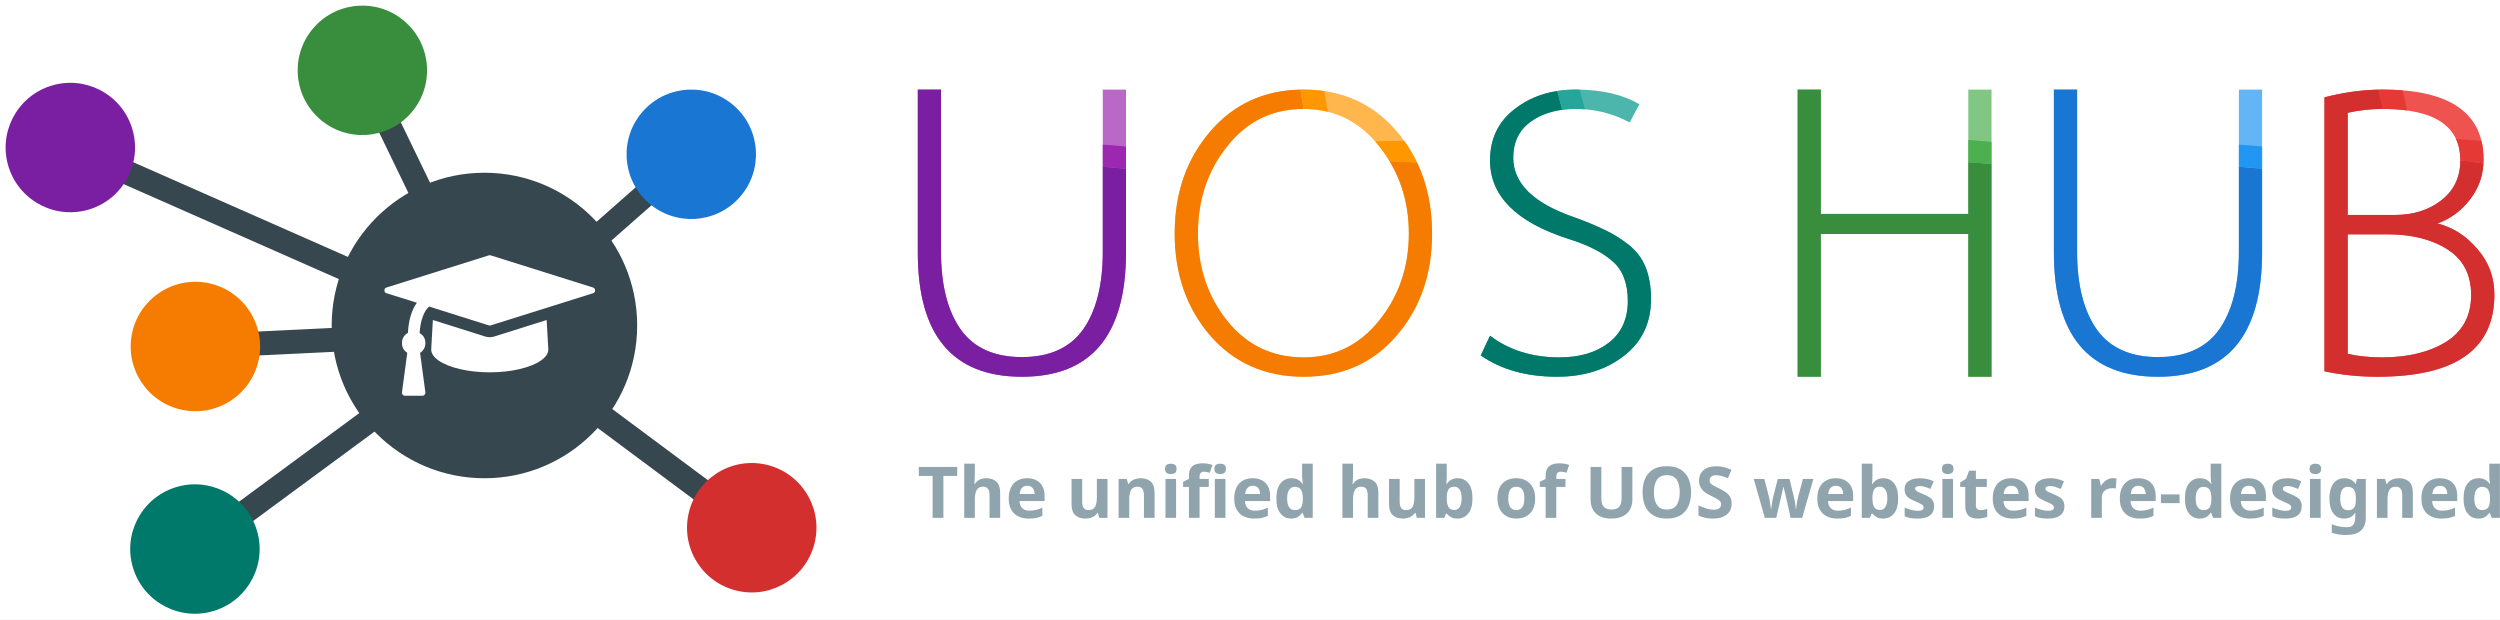
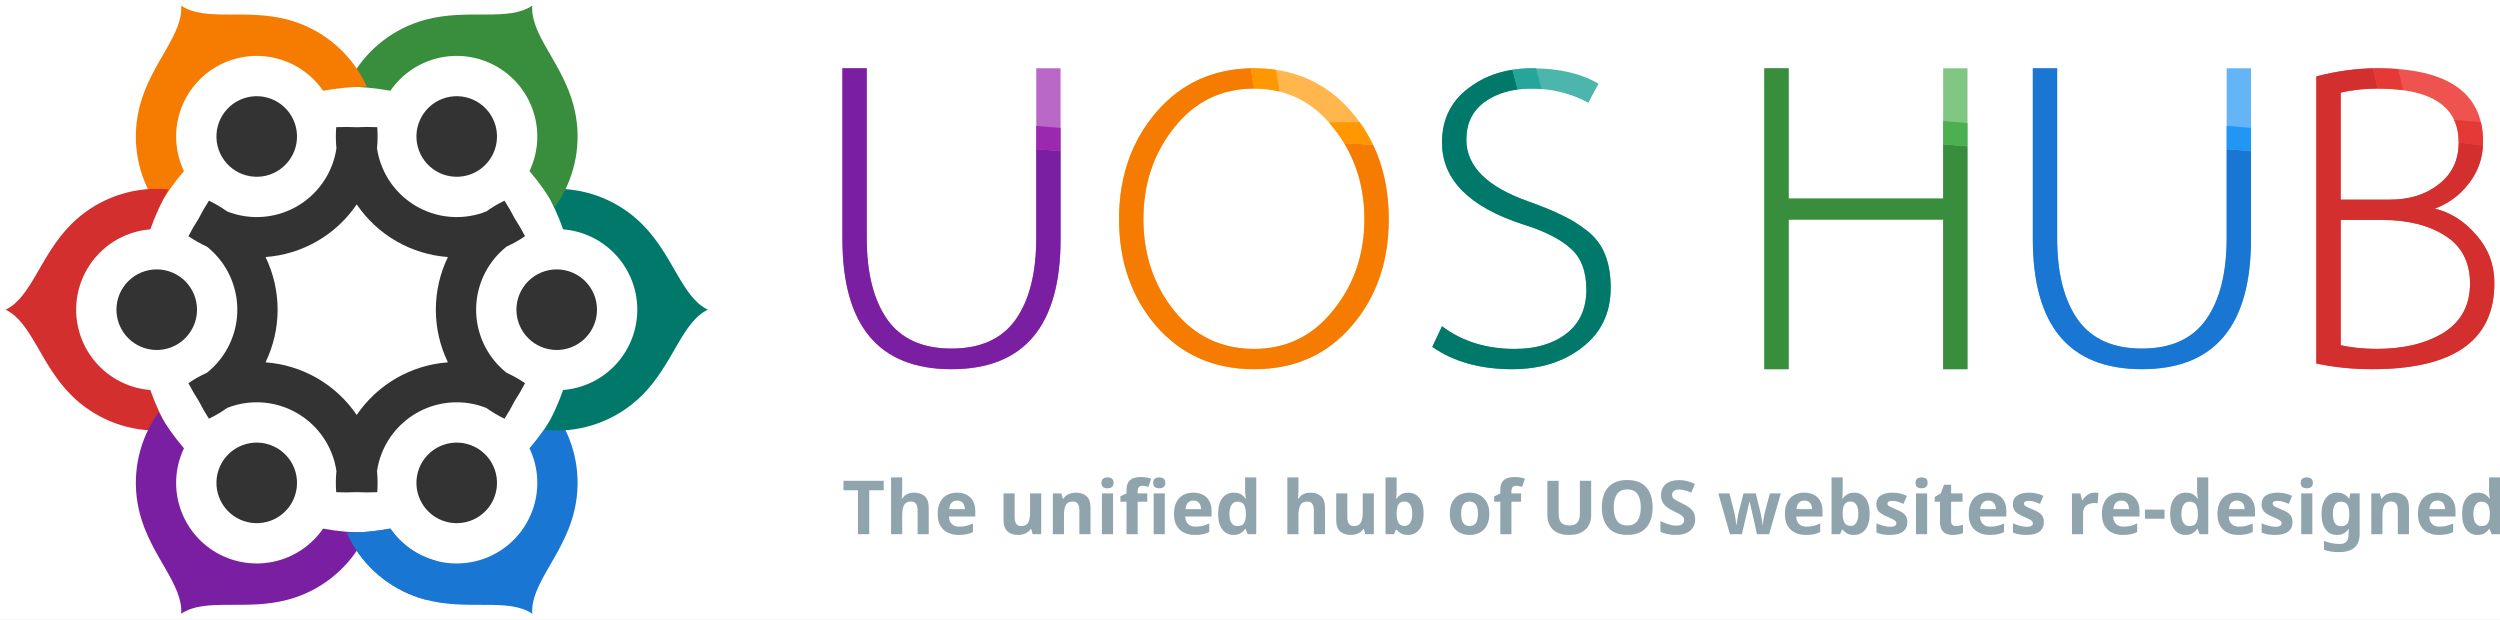
- <svg xmlns="http://www.w3.org/2000/svg" width="4440" height="1100" viewBox="0 0 4162.5 1031.25" id="svg2" version="1.1">
-   <defs id="defs4" />
+ <svg xmlns="http://www.w3.org/2000/svg" xmlns:xlink="http://www.w3.org/1999/xlink" width="4440" height="1100" viewBox="0 0 4162.5 1031.25" id="svg2" version="1.1">
+   <defs id="defs4">
+     <linearGradient id="linearGradient4676">
+       <stop id="stop4664" offset="0" style="stop-color:#388e3c;stop-opacity:1" />
+       <stop id="stop4666" offset="0.2" style="stop-color:#00796b;stop-opacity:1" />
+       <stop style="stop-color:#0d47a1;stop-opacity:1" offset="0.4" id="stop4668" />
+       <stop id="stop4670" offset="0.6" style="stop-color:#7b1fa2;stop-opacity:1" />
+       <stop style="stop-color:#d32f2f;stop-opacity:1" offset="0.8" id="stop4672" />
+       <stop id="stop4674" offset="1" style="stop-color:#e65100;stop-opacity:1" />
+     </linearGradient>
+     <linearGradient id="linearGradient4646">
+       <stop style="stop-color:#2e7d32;stop-opacity:0" offset="0" id="stop4642" />
+       <stop style="stop-color:#f57c00;stop-opacity:1" offset="0.2" id="stop4654" />
+       <stop id="stop4656" offset="0.4" style="stop-color:#00796b;stop-opacity:1" />
+       <stop style="stop-color:#388e3c;stop-opacity:1" offset="0.6" id="stop4658" />
+       <stop id="stop4660" offset="0.8" style="stop-color:#1976d2;stop-opacity:1" />
+       <stop style="stop-color:#d32f2f;stop-opacity:1" offset="1" id="stop4644" />
+     </linearGradient>
+     <linearGradient id="linearGradient4542">
+       <stop style="stop-color:#e6e6e6;stop-opacity:1;" offset="0" id="stop4538" />
+       <stop style="stop-color:#e6e6e6;stop-opacity:0;" offset="1" id="stop4540" />
+     </linearGradient>
+     <linearGradient xlink:href="#linearGradient4542" id="linearGradient4546" x1="6506.242" y1="-5461.332" x2="7749.676" y2="-5461.332" gradientUnits="userSpaceOnUse" />
+     <linearGradient xlink:href="#linearGradient4646" id="linearGradient4650" gradientUnits="userSpaceOnUse" x1="6536.78" y1="5453.202" x2="7436.77" y2="5453.202" />
+     <linearGradient xlink:href="#linearGradient4676" id="linearGradient4678" gradientUnits="userSpaceOnUse" x1="6986.769" y1="5149.778" x2="6986.769" y2="5728.595" />
+   </defs>
  <g id="layer1" transform="translate(-5839.635,-3898.073)">
    <rect y="3898.073" x="5839.635" height="1031.25" width="4162.5" id="rect4830" style="opacity:1;fill:#ffffff;fill-opacity:1;stroke:none;stroke-width:15.165;stroke-linecap:round;stroke-linejoin:round;stroke-miterlimit:4;stroke-dasharray:none;stroke-dashoffset:0;stroke-opacity:1" />
-     <path style="fill:none;fill-rule:evenodd;stroke:#37474f;stroke-width:39.862;stroke-linecap:butt;stroke-linejoin:miter;stroke-miterlimit:4;stroke-dasharray:none;stroke-opacity:1" d="M 6990.619,4154.981 6654.034,4451.364 5956.745,4143.725" id="path4832" />
-     <path style="fill:none;fill-rule:evenodd;stroke:#37474f;stroke-width:39.862;stroke-linecap:butt;stroke-linejoin:miter;stroke-miterlimit:4;stroke-dasharray:none;stroke-opacity:1" d="m 6164.96,4475.016 489.074,-23.651 437.241,325.389" id="path4834" />
-     <path style="fill:none;fill-rule:evenodd;stroke:#37474f;stroke-width:39.862;stroke-linecap:butt;stroke-linejoin:miter;stroke-miterlimit:4;stroke-dasharray:none;stroke-opacity:1" d="m 6442.981,4015.183 211.053,436.181 -489.846,360.849" id="path4836" />
-     <circle r="107.735" cy="7981.39" cx="1558.848" id="circle4838" style="opacity:1;fill:#1976d2;fill-opacity:1;stroke:none;stroke-width:44.291;stroke-linecap:round;stroke-linejoin:miter;stroke-miterlimit:4;stroke-dasharray:none;stroke-opacity:1" transform="rotate(-48.22288)" />
-     <circle style="opacity:1;fill:#37474f;fill-opacity:1;stroke:none;stroke-width:33.218;stroke-linecap:round;stroke-linejoin:miter;stroke-miterlimit:4;stroke-dasharray:none;stroke-opacity:1" id="circle4840" cx="6646.208" cy="4440.019" r="254.334" />
-     <circle transform="rotate(11.77712)" style="opacity:1;fill:#d32f2f;fill-opacity:1;stroke:none;stroke-width:44.291;stroke-linecap:round;stroke-linejoin:miter;stroke-miterlimit:4;stroke-dasharray:none;stroke-opacity:1" id="circle4842" cx="7916.956" cy="3228.831" r="107.735" />
-     <circle r="107.735" cy="-4350.189" cx="6498.497" id="circle4844" style="opacity:1;fill:#00796b;fill-opacity:1;stroke:none;stroke-width:44.291;stroke-linecap:round;stroke-linejoin:miter;stroke-miterlimit:4;stroke-dasharray:none;stroke-opacity:1" transform="rotate(71.77712)" />
-     <circle transform="rotate(131.7771)" style="opacity:1;fill:#388e3c;fill-opacity:1;stroke:none;stroke-width:44.291;stroke-linecap:round;stroke-linejoin:miter;stroke-miterlimit:4;stroke-dasharray:none;stroke-opacity:1" id="circle4846" cx="-1298.247" cy="-7479.855" r="107.735" />
-     <circle r="107.735" cy="-3122.512" cx="-6948.554" id="circle4848" style="opacity:1;fill:#f57c00;fill-opacity:1;stroke:none;stroke-width:44.291;stroke-linecap:round;stroke-linejoin:miter;stroke-miterlimit:4;stroke-dasharray:none;stroke-opacity:1" transform="rotate(-168.2229)" />
-     <circle transform="rotate(-108.2229)" style="opacity:1;fill:#7b1fa2;fill-opacity:1;stroke:none;stroke-width:44.291;stroke-linecap:round;stroke-linejoin:miter;stroke-miterlimit:4;stroke-dasharray:none;stroke-opacity:1" id="circle4850" cx="-5798.665" cy="4362.195" r="107.735" />
-     <path id="path4852" d="m 6749.786,4430.883 2.741,48.115 q 0.609,10.506 -12.486,19.489 -13.094,8.983 -35.782,14.237 -22.687,5.253 -49.18,5.253 -26.494,0 -49.181,-5.253 -22.687,-5.253 -35.782,-14.237 -13.095,-8.983 -12.486,-19.489 l 2.741,-48.115 87.398,27.559 q 3.35,1.066 7.309,1.066 3.959,0 7.309,-1.066 z m 80.699,-49.333 q 0,3.502 -3.35,4.72 l -170.533,53.596 q -0.609,0.152 -1.522,0.152 -0.914,0 -1.522,-0.152 l -99.275,-31.366 q -6.547,5.177 -10.81,16.977 -4.263,11.8 -5.177,27.179 9.592,5.481 9.592,16.596 0,10.506 -8.831,16.292 l 8.831,65.929 q 0.304,2.132 -1.218,3.807 -1.37,1.675 -3.654,1.675 h -29.234 q -2.284,0 -3.654,-1.675 -1.522,-1.675 -1.218,-3.807 l 8.831,-65.929 q -8.831,-5.786 -8.831,-16.292 0,-11.115 9.897,-16.901 1.675,-31.518 14.922,-50.246 l -50.703,-15.835 q -3.35,-1.218 -3.35,-4.72 0,-3.502 3.35,-4.72 l 170.533,-53.596 q 0.609,-0.152 1.522,-0.152 0.913,0 1.522,0.152 l 170.533,53.596 q 3.35,1.218 3.35,4.72 z" horiz-adv-x="2304" unicode="" style="fill:#ffffff;stroke-width:1.107" />
-     <text id="text4880" y="4760.329" x="7367.048" style="font-style:normal;font-weight:normal;font-size:35.621px;line-height:22.263px;font-family:sans-serif;letter-spacing:0px;word-spacing:0px;fill:#90a4ae;fill-opacity:1;stroke:none;stroke-width:0.891px;stroke-linecap:butt;stroke-linejoin:miter;stroke-opacity:1" xml:space="preserve">
-       <tspan style="font-style:normal;font-variant:normal;font-weight:bold;font-stretch:normal;font-size:118.74px;font-family:Laksaman;-inkscape-font-specification:'Laksaman, Bold';font-variant-ligatures:normal;font-variant-caps:normal;font-variant-numeric:normal;font-feature-settings:normal;text-align:start;writing-mode:lr-tb;text-anchor:start;fill:#90a4ae;fill-opacity:1;stroke-width:0.891px" y="4760.329" x="7367.048" id="tspan4878">The unified hub of UOS websites re-designed!</tspan>
+     <text id="text4880" y="4787.503" x="7241.506" style="font-style:normal;font-weight:normal;font-size:37.324px;line-height:23.328px;font-family:sans-serif;letter-spacing:0px;word-spacing:0px;fill:#90a4ae;fill-opacity:1;stroke:none;stroke-width:0.891px;stroke-linecap:butt;stroke-linejoin:miter;stroke-opacity:1" xml:space="preserve">
+       <tspan style="font-style:normal;font-variant:normal;font-weight:bold;font-stretch:normal;font-size:124.418px;font-family:Laksaman;-inkscape-font-specification:'Laksaman, Bold';font-variant-ligatures:normal;font-variant-caps:normal;font-variant-numeric:normal;font-feature-settings:normal;text-align:start;writing-mode:lr-tb;text-anchor:start;fill:#90a4ae;fill-opacity:1;stroke-width:0.891px" y="4787.503" x="7241.506" id="tspan4878">The unified hub of UOS websites re-designed!</tspan>
    </text>
-     <g id="g4940">
-       <path d="m 9155.508,4525.37 h -38.662 v -237.727 h -245.506 v 237.727 h -38.662 v -478.125 h 38.662 v 207.009 h 245.506 V 4047.245 h 38.662 z" style="font-style:normal;font-variant:normal;font-weight:normal;font-stretch:normal;font-size:662.5px;line-height:23.438px;font-family:Laksaman;-inkscape-font-specification:'Laksaman, Normal';font-variant-ligatures:normal;font-variant-caps:normal;font-variant-numeric:normal;font-feature-settings:normal;text-align:start;letter-spacing:0px;word-spacing:0px;writing-mode:lr-tb;text-anchor:start;fill:#81c784;fill-opacity:1;stroke:none;stroke-width:1.028px;stroke-linecap:butt;stroke-linejoin:miter;stroke-opacity:1" id="path4866" />
-       <path d="m 9155.508,4525.37 h -38.662 v -237.727 h -245.506 v 237.727 h -38.662 v -478.125 h 38.662 v 207.009 h 245.506 v -86.158 l 38.662,3.087 z" style="font-style:normal;font-variant:normal;font-weight:normal;font-stretch:normal;font-size:662.5px;line-height:23.438px;font-family:Laksaman;-inkscape-font-specification:'Laksaman, Normal';font-variant-ligatures:normal;font-variant-caps:normal;font-variant-numeric:normal;font-feature-settings:normal;text-align:start;letter-spacing:0px;word-spacing:0px;writing-mode:lr-tb;text-anchor:start;fill:#388e3c;fill-opacity:1;stroke:none;stroke-width:1.028px;stroke-linecap:butt;stroke-linejoin:miter;stroke-opacity:1" id="path4868" />
-       <path id="path4882" style="font-style:normal;font-variant:normal;font-weight:normal;font-stretch:normal;font-size:662.5px;line-height:23.438px;font-family:Laksaman;-inkscape-font-specification:'Laksaman, Normal';font-variant-ligatures:normal;font-variant-caps:normal;font-variant-numeric:normal;font-feature-settings:normal;text-align:start;letter-spacing:0px;word-spacing:0px;writing-mode:lr-tb;text-anchor:start;fill:#4caf50;fill-opacity:1;stroke:none;stroke-width:1.028px;stroke-linecap:butt;stroke-linejoin:miter;stroke-opacity:1" d="m 9116.845,4168.097 4e-4,-36.993 38.662,3.087 v 36.993 z" />
+     <g id="g4940" transform="matrix(1.047813,0,0,1.047813,-477.7804,-228.9794)" style="stroke-width:0.954">
+       <path d="m 9155.508,4525.37 h -38.662 v -237.727 h -245.506 v 237.727 h -38.662 v -478.125 h 38.662 v 207.009 h 245.506 V 4047.245 h 38.662 z" style="font-style:normal;font-variant:normal;font-weight:normal;font-stretch:normal;font-size:662.5px;line-height:23.438px;font-family:Laksaman;-inkscape-font-specification:'Laksaman, Normal';font-variant-ligatures:normal;font-variant-caps:normal;font-variant-numeric:normal;font-feature-settings:normal;text-align:start;letter-spacing:0px;word-spacing:0px;writing-mode:lr-tb;text-anchor:start;fill:#81c784;fill-opacity:1;stroke:none;stroke-width:0.981px;stroke-linecap:butt;stroke-linejoin:miter;stroke-opacity:1" id="path4866" />
+       <path d="m 9155.508,4525.37 h -38.662 v -237.727 h -245.506 v 237.727 h -38.662 v -478.125 h 38.662 v 207.009 h 245.506 v -86.158 l 38.662,3.087 z" style="font-style:normal;font-variant:normal;font-weight:normal;font-stretch:normal;font-size:662.5px;line-height:23.438px;font-family:Laksaman;-inkscape-font-specification:'Laksaman, Normal';font-variant-ligatures:normal;font-variant-caps:normal;font-variant-numeric:normal;font-feature-settings:normal;text-align:start;letter-spacing:0px;word-spacing:0px;writing-mode:lr-tb;text-anchor:start;fill:#388e3c;fill-opacity:1;stroke:none;stroke-width:0.981px;stroke-linecap:butt;stroke-linejoin:miter;stroke-opacity:1" id="path4868" />
+       <path id="path4882" style="font-style:normal;font-variant:normal;font-weight:normal;font-stretch:normal;font-size:662.5px;line-height:23.438px;font-family:Laksaman;-inkscape-font-specification:'Laksaman, Normal';font-variant-ligatures:normal;font-variant-caps:normal;font-variant-numeric:normal;font-feature-settings:normal;text-align:start;letter-spacing:0px;word-spacing:0px;writing-mode:lr-tb;text-anchor:start;fill:#4caf50;fill-opacity:1;stroke:none;stroke-width:0.981px;stroke-linecap:butt;stroke-linejoin:miter;stroke-opacity:1" d="m 9116.845,4168.097 4e-4,-36.993 38.662,3.087 v 36.993 z" />
    </g>
-     <g id="g4945">
-       <path id="path4870" style="font-style:normal;font-variant:normal;font-weight:normal;font-stretch:normal;font-size:662.5px;line-height:23.438px;font-family:Laksaman;-inkscape-font-specification:'Laksaman, Normal';font-variant-ligatures:normal;font-variant-caps:normal;font-variant-numeric:normal;font-feature-settings:normal;text-align:start;letter-spacing:0px;word-spacing:0px;writing-mode:lr-tb;text-anchor:start;fill:#64b5f6;fill-opacity:1;stroke:none;stroke-width:1.018px;stroke-linecap:butt;stroke-linejoin:miter;stroke-opacity:1" d="m 9606.031,4318.401 q 0,206.969 -173.337,206.969 -173.336,0 -173.336,-206.969 V 4047.245 h 38.662 v 269.846 q 0,83.181 32.863,129.683 32.863,45.848 101.811,45.848 68.948,0 101.811,-45.848 32.863,-46.503 32.863,-129.683 V 4047.245 h 38.662 z" />
-       <path d="m 9606.031,4318.401 c 0,137.98 -57.779,206.969 -173.337,206.969 -115.558,0 -173.336,-68.99 -173.336,-206.969 V 4047.245 h 38.662 v 269.846 c 0,55.454 10.954,98.681 32.863,129.683 21.909,30.565 55.846,45.848 101.811,45.848 45.965,0 79.902,-15.283 101.811,-45.848 21.909,-31.002 32.863,-74.23 32.863,-129.683 V 4175.713 l 38.662,3.211 z" style="font-style:normal;font-variant:normal;font-weight:normal;font-stretch:normal;font-size:662.5px;line-height:23.438px;font-family:Laksaman;-inkscape-font-specification:'Laksaman, Normal';font-variant-ligatures:normal;font-variant-caps:normal;font-variant-numeric:normal;font-feature-settings:normal;text-align:start;letter-spacing:0px;word-spacing:0px;writing-mode:lr-tb;text-anchor:start;fill:#1976d2;fill-opacity:1;stroke:none;stroke-width:1.018px;stroke-linecap:butt;stroke-linejoin:miter;stroke-opacity:1" id="path4872" />
-       <path d="m 9567.369,4175.713 4e-4,-36.869 38.662,3.087 v 36.993 z" style="font-style:normal;font-variant:normal;font-weight:normal;font-stretch:normal;font-size:662.5px;line-height:23.438px;font-family:Laksaman;-inkscape-font-specification:'Laksaman, Normal';font-variant-ligatures:normal;font-variant-caps:normal;font-variant-numeric:normal;font-feature-settings:normal;text-align:start;letter-spacing:0px;word-spacing:0px;writing-mode:lr-tb;text-anchor:start;fill:#2196f3;fill-opacity:1;stroke:none;stroke-width:1.028px;stroke-linecap:butt;stroke-linejoin:miter;stroke-opacity:1" id="path4884" />
+     <g id="g4945" transform="matrix(1.047813,0,0,1.047813,-477.7804,-228.9794)" style="stroke-width:0.954">
+       <path id="path4870" style="font-style:normal;font-variant:normal;font-weight:normal;font-stretch:normal;font-size:662.5px;line-height:23.438px;font-family:Laksaman;-inkscape-font-specification:'Laksaman, Normal';font-variant-ligatures:normal;font-variant-caps:normal;font-variant-numeric:normal;font-feature-settings:normal;text-align:start;letter-spacing:0px;word-spacing:0px;writing-mode:lr-tb;text-anchor:start;fill:#64b5f6;fill-opacity:1;stroke:none;stroke-width:0.971px;stroke-linecap:butt;stroke-linejoin:miter;stroke-opacity:1" d="m 9606.031,4318.401 q 0,206.969 -173.337,206.969 -173.336,0 -173.336,-206.969 V 4047.245 h 38.662 v 269.846 q 0,83.181 32.863,129.683 32.863,45.848 101.811,45.848 68.948,0 101.811,-45.848 32.863,-46.503 32.863,-129.683 V 4047.245 h 38.662 z" />
+       <path d="m 9606.031,4318.401 c 0,137.98 -57.779,206.969 -173.337,206.969 -115.558,0 -173.336,-68.99 -173.336,-206.969 V 4047.245 h 38.662 v 269.846 c 0,55.454 10.954,98.681 32.863,129.683 21.909,30.565 55.846,45.848 101.811,45.848 45.965,0 79.902,-15.283 101.811,-45.848 21.909,-31.002 32.863,-74.23 32.863,-129.683 V 4175.713 l 38.662,3.211 z" style="font-style:normal;font-variant:normal;font-weight:normal;font-stretch:normal;font-size:662.5px;line-height:23.438px;font-family:Laksaman;-inkscape-font-specification:'Laksaman, Normal';font-variant-ligatures:normal;font-variant-caps:normal;font-variant-numeric:normal;font-feature-settings:normal;text-align:start;letter-spacing:0px;word-spacing:0px;writing-mode:lr-tb;text-anchor:start;fill:#1976d2;fill-opacity:1;stroke:none;stroke-width:0.971px;stroke-linecap:butt;stroke-linejoin:miter;stroke-opacity:1" id="path4872" />
+       <path d="m 9567.369,4175.713 4e-4,-36.869 38.662,3.087 v 36.993 z" style="font-style:normal;font-variant:normal;font-weight:normal;font-stretch:normal;font-size:662.5px;line-height:23.438px;font-family:Laksaman;-inkscape-font-specification:'Laksaman, Normal';font-variant-ligatures:normal;font-variant-caps:normal;font-variant-numeric:normal;font-feature-settings:normal;text-align:start;letter-spacing:0px;word-spacing:0px;writing-mode:lr-tb;text-anchor:start;fill:#2196f3;fill-opacity:1;stroke:none;stroke-width:0.981px;stroke-linecap:butt;stroke-linejoin:miter;stroke-opacity:1" id="path4884" />
    </g>
-     <g id="g4935" transform="translate(-2.3880467e-5)">
-       <path id="path4862" style="font-style:normal;font-variant:normal;font-weight:normal;font-stretch:normal;font-size:662.5px;line-height:23.438px;font-family:Laksaman;-inkscape-font-specification:'Laksaman, Normal';font-variant-ligatures:normal;font-variant-caps:normal;font-variant-numeric:normal;font-feature-settings:normal;text-align:start;letter-spacing:0px;word-spacing:0px;writing-mode:lr-tb;text-anchor:start;fill:#ba68c8;fill-opacity:1;stroke:none;stroke-width:1.018px;stroke-linecap:butt;stroke-linejoin:miter;stroke-opacity:1" d="m 7714.433,4318.401 q 0,206.969 -173.337,206.969 -173.336,0 -173.336,-206.969 V 4047.245 h 38.662 v 269.846 q 0,83.181 32.863,129.683 32.863,45.848 101.811,45.848 68.948,0 101.811,-45.848 32.863,-46.503 32.863,-129.683 V 4047.245 h 38.662 z" />
-       <path id="path4864" style="font-style:normal;font-variant:normal;font-weight:normal;font-stretch:normal;font-size:662.5px;line-height:23.438px;font-family:Laksaman;-inkscape-font-specification:'Laksaman, Normal';font-variant-ligatures:normal;font-variant-caps:normal;font-variant-numeric:normal;font-feature-settings:normal;text-align:start;letter-spacing:0px;word-spacing:0px;writing-mode:lr-tb;text-anchor:start;fill:#7b1fa2;fill-opacity:1;stroke:none;stroke-width:1.018px;stroke-linecap:butt;stroke-linejoin:miter;stroke-opacity:1" d="m 7714.433,4318.401 c 0,137.98 -57.779,206.969 -173.337,206.969 -115.558,0 -173.336,-68.99 -173.336,-206.969 V 4047.245 h 38.662 v 269.846 c 0,55.454 10.954,98.681 32.863,129.683 21.909,30.565 55.846,45.848 101.811,45.848 45.965,0 79.902,-15.283 101.811,-45.848 21.909,-31.002 32.863,-74.23 32.863,-129.683 V 4175.713 l 38.662,3.211 z" />
-       <path id="path4886" style="font-style:normal;font-variant:normal;font-weight:normal;font-stretch:normal;font-size:662.5px;line-height:23.438px;font-family:Laksaman;-inkscape-font-specification:'Laksaman, Normal';font-variant-ligatures:normal;font-variant-caps:normal;font-variant-numeric:normal;font-feature-settings:normal;text-align:start;letter-spacing:0px;word-spacing:0px;writing-mode:lr-tb;text-anchor:start;fill:#9c27b0;fill-opacity:1;stroke:none;stroke-width:1.028px;stroke-linecap:butt;stroke-linejoin:miter;stroke-opacity:1" d="m 7675.771,4175.837 4e-4,-36.993 38.662,3.087 v 36.993 z" />
+     <g id="g4935" transform="matrix(1.047813,0,0,1.047813,-477.7804,-228.9794)" style="stroke-width:0.954">
+       <path id="path4862" style="font-style:normal;font-variant:normal;font-weight:normal;font-stretch:normal;font-size:662.5px;line-height:23.438px;font-family:Laksaman;-inkscape-font-specification:'Laksaman, Normal';font-variant-ligatures:normal;font-variant-caps:normal;font-variant-numeric:normal;font-feature-settings:normal;text-align:start;letter-spacing:0px;word-spacing:0px;writing-mode:lr-tb;text-anchor:start;fill:#ba68c8;fill-opacity:1;stroke:none;stroke-width:0.971px;stroke-linecap:butt;stroke-linejoin:miter;stroke-opacity:1" d="m 7714.433,4318.401 q 0,206.969 -173.337,206.969 -173.336,0 -173.336,-206.969 V 4047.245 h 38.662 v 269.846 q 0,83.181 32.863,129.683 32.863,45.848 101.811,45.848 68.948,0 101.811,-45.848 32.863,-46.503 32.863,-129.683 V 4047.245 h 38.662 z" />
+       <path id="path4864" style="font-style:normal;font-variant:normal;font-weight:normal;font-stretch:normal;font-size:662.5px;line-height:23.438px;font-family:Laksaman;-inkscape-font-specification:'Laksaman, Normal';font-variant-ligatures:normal;font-variant-caps:normal;font-variant-numeric:normal;font-feature-settings:normal;text-align:start;letter-spacing:0px;word-spacing:0px;writing-mode:lr-tb;text-anchor:start;fill:#7b1fa2;fill-opacity:1;stroke:none;stroke-width:0.971px;stroke-linecap:butt;stroke-linejoin:miter;stroke-opacity:1" d="m 7714.433,4318.401 c 0,137.98 -57.779,206.969 -173.337,206.969 -115.558,0 -173.336,-68.99 -173.336,-206.969 V 4047.245 h 38.662 v 269.846 c 0,55.454 10.954,98.681 32.863,129.683 21.909,30.565 55.846,45.848 101.811,45.848 45.965,0 79.902,-15.283 101.811,-45.848 21.909,-31.002 32.863,-74.23 32.863,-129.683 V 4175.713 l 38.662,3.211 z" />
+       <path id="path4886" style="font-style:normal;font-variant:normal;font-weight:normal;font-stretch:normal;font-size:662.5px;line-height:23.438px;font-family:Laksaman;-inkscape-font-specification:'Laksaman, Normal';font-variant-ligatures:normal;font-variant-caps:normal;font-variant-numeric:normal;font-feature-settings:normal;text-align:start;letter-spacing:0px;word-spacing:0px;writing-mode:lr-tb;text-anchor:start;fill:#9c27b0;fill-opacity:1;stroke:none;stroke-width:0.981px;stroke-linecap:butt;stroke-linejoin:miter;stroke-opacity:1" d="m 7675.771,4175.837 4e-4,-36.993 38.662,3.087 v 36.993 z" />
    </g>
-     <g id="g4950">
-       <path id="path4874" style="font-style:normal;font-variant:normal;font-weight:normal;font-stretch:normal;font-size:662.5px;line-height:23.438px;font-family:Laksaman;-inkscape-font-specification:'Laksaman, Normal';font-variant-ligatures:normal;font-variant-caps:normal;font-variant-numeric:normal;font-feature-settings:normal;text-align:start;letter-spacing:0px;word-spacing:0px;writing-mode:lr-tb;text-anchor:start;fill:#ef5350;fill-opacity:1;stroke:none;stroke-width:1.01px;stroke-linecap:butt;stroke-linejoin:miter;stroke-opacity:1" d="m 9974.718,4163.877 q 0,37.374 -22.553,66.371 -21.909,28.352 -54.127,39.951 38.662,9.666 66.371,42.529 28.352,32.219 28.352,76.036 0,136.607 -194.6,136.607 -45.751,0 -88.279,-9.021 v -456.216 q 49.617,-12.887 97.3,-12.887 167.537,0 167.537,116.632 z m -148.206,92.145 q 47.039,0 77.969,-24.486 31.574,-24.486 31.574,-66.371 0,-85.702 -128.875,-85.702 -30.93,0 -58.638,6.444 v 170.115 z m -20.62,237.129 q 64.437,0 106.322,-25.775 41.884,-26.419 41.884,-77.969 0,-50.906 -39.307,-76.036 -39.307,-25.131 -99.878,-25.131 h -66.371 v 199.111 q 26.419,5.799 57.349,5.799 z" />
-       <path id="path4876" style="font-style:normal;font-variant:normal;font-weight:normal;font-stretch:normal;font-size:662.5px;line-height:23.438px;font-family:Laksaman;-inkscape-font-specification:'Laksaman, Normal';font-variant-ligatures:normal;font-variant-caps:normal;font-variant-numeric:normal;font-feature-settings:normal;text-align:start;letter-spacing:0px;word-spacing:0px;writing-mode:lr-tb;text-anchor:start;fill:#d32f2f;fill-opacity:1;stroke:none;stroke-width:1.01px;stroke-linecap:butt;stroke-linejoin:miter;stroke-opacity:1" d="m 9974.558,4170.067 c -1.158,22.39 -8.622,42.438 -22.393,60.143 -14.606,18.902 -32.648,32.219 -54.127,39.951 25.775,6.444 47.898,20.62 66.371,42.529 18.901,21.479 28.352,46.825 28.352,76.036 0,91.071 -64.867,136.607 -194.6,136.607 -30.5,0 -59.927,-3.007 -88.279,-9.021 v -456.216 c 30.579,-7.942 60.607,-12.214 90.084,-12.814 l 7.216,32.145 c -20.62,0 -40.166,2.148 -58.638,6.444 v 170.114 h 77.969 c 31.36,0 57.349,-8.162 77.969,-24.486 21.05,-16.324 31.574,-38.448 31.574,-66.371 z m -168.666,323.048 c 42.958,0 78.399,-8.592 106.322,-25.775 27.923,-17.613 41.884,-43.603 41.884,-77.969 0,-33.937 -13.102,-59.282 -39.307,-76.036 -26.205,-16.754 -59.497,-25.131 -99.878,-25.131 h -66.37 v 199.111 c 17.613,3.866 36.729,5.799 57.349,5.799 z" />
-       <path d="m 9807.182,4047.245 c -2.398,0 -4.8,0.034 -7.205,0.082 l 7.205,32.1 c 0,0 0.01,0.036 0.01,0.037 14.743,4e-4 28.22,0.842 40.433,2.525 l -7.716,-33.507 c -10.316,-0.824 -21.225,-1.237 -32.726,-1.237 z m 121.675,82.199 c 4.795,10.302 7.194,22.197 7.199,35.685 l 38.485,4.938 c 0.105,-2.046 0.179,-4.104 0.179,-6.189 0,-11.153 -1.149,-21.506 -3.447,-31.059 z" style="font-style:normal;font-variant:normal;font-weight:normal;font-stretch:normal;font-size:662.5px;line-height:23.438px;font-family:Laksaman;-inkscape-font-specification:'Laksaman, Normal';font-variant-ligatures:normal;font-variant-caps:normal;font-variant-numeric:normal;font-feature-settings:normal;text-align:start;letter-spacing:0px;word-spacing:0px;writing-mode:lr-tb;text-anchor:start;fill:#e53935;fill-opacity:1;stroke:none;stroke-width:1.01px;stroke-linecap:butt;stroke-linejoin:miter;stroke-opacity:1" id="path4906" />
+     <g id="g4950" transform="matrix(1.047813,0,0,1.047813,-477.7804,-228.9794)" style="stroke-width:0.954">
+       <path id="path4874" style="font-style:normal;font-variant:normal;font-weight:normal;font-stretch:normal;font-size:662.5px;line-height:23.438px;font-family:Laksaman;-inkscape-font-specification:'Laksaman, Normal';font-variant-ligatures:normal;font-variant-caps:normal;font-variant-numeric:normal;font-feature-settings:normal;text-align:start;letter-spacing:0px;word-spacing:0px;writing-mode:lr-tb;text-anchor:start;fill:#ef5350;fill-opacity:1;stroke:none;stroke-width:0.963px;stroke-linecap:butt;stroke-linejoin:miter;stroke-opacity:1" d="m 9974.718,4163.877 q 0,37.374 -22.553,66.371 -21.909,28.352 -54.127,39.951 38.662,9.666 66.371,42.529 28.352,32.219 28.352,76.036 0,136.607 -194.6,136.607 -45.751,0 -88.279,-9.021 v -456.216 q 49.617,-12.887 97.3,-12.887 167.537,0 167.537,116.632 z m -148.206,92.145 q 47.039,0 77.969,-24.486 31.574,-24.486 31.574,-66.371 0,-85.702 -128.875,-85.702 -30.93,0 -58.638,6.444 v 170.115 z m -20.62,237.129 q 64.437,0 106.322,-25.775 41.884,-26.419 41.884,-77.969 0,-50.906 -39.307,-76.036 -39.307,-25.131 -99.878,-25.131 h -66.371 v 199.111 q 26.419,5.799 57.349,5.799 z" />
+       <path id="path4876" style="font-style:normal;font-variant:normal;font-weight:normal;font-stretch:normal;font-size:662.5px;line-height:23.438px;font-family:Laksaman;-inkscape-font-specification:'Laksaman, Normal';font-variant-ligatures:normal;font-variant-caps:normal;font-variant-numeric:normal;font-feature-settings:normal;text-align:start;letter-spacing:0px;word-spacing:0px;writing-mode:lr-tb;text-anchor:start;fill:#d32f2f;fill-opacity:1;stroke:none;stroke-width:0.963px;stroke-linecap:butt;stroke-linejoin:miter;stroke-opacity:1" d="m 9974.558,4170.067 c -1.158,22.39 -8.622,42.438 -22.393,60.143 -14.606,18.902 -32.648,32.219 -54.127,39.951 25.775,6.444 47.898,20.62 66.371,42.529 18.901,21.479 28.352,46.825 28.352,76.036 0,91.071 -64.867,136.607 -194.6,136.607 -30.5,0 -59.927,-3.007 -88.279,-9.021 v -456.216 c 30.579,-7.942 60.607,-12.214 90.084,-12.814 l 7.216,32.145 c -20.62,0 -40.166,2.148 -58.638,6.444 v 170.114 h 77.969 c 31.36,0 57.349,-8.162 77.969,-24.486 21.05,-16.324 31.574,-38.448 31.574,-66.371 z m -168.666,323.048 c 42.958,0 78.399,-8.592 106.322,-25.775 27.923,-17.613 41.884,-43.603 41.884,-77.969 0,-33.937 -13.102,-59.282 -39.307,-76.036 -26.205,-16.754 -59.497,-25.131 -99.878,-25.131 h -66.37 v 199.111 c 17.613,3.866 36.729,5.799 57.349,5.799 z" />
+       <path d="m 9807.182,4047.245 c -2.398,0 -4.8,0.034 -7.205,0.082 l 7.205,32.1 c 0,0 0.01,0.036 0.01,0.037 14.743,4e-4 28.22,0.842 40.433,2.525 l -7.716,-33.507 c -10.316,-0.824 -21.225,-1.237 -32.726,-1.237 z m 121.675,82.199 c 4.795,10.302 7.194,22.197 7.199,35.685 l 38.485,4.938 c 0.105,-2.046 0.179,-4.104 0.179,-6.189 0,-11.153 -1.149,-21.506 -3.447,-31.059 z" style="font-style:normal;font-variant:normal;font-weight:normal;font-stretch:normal;font-size:662.5px;line-height:23.438px;font-family:Laksaman;-inkscape-font-specification:'Laksaman, Normal';font-variant-ligatures:normal;font-variant-caps:normal;font-variant-numeric:normal;font-feature-settings:normal;text-align:start;letter-spacing:0px;word-spacing:0px;writing-mode:lr-tb;text-anchor:start;fill:#e53935;fill-opacity:1;stroke:none;stroke-width:0.963px;stroke-linecap:butt;stroke-linejoin:miter;stroke-opacity:1" id="path4906" />
    </g>
-     <g id="g4930" transform="translate(-8.2372444e-5)">
-       <path d="m 8588.596,4395.851 q 0,59.927 -45.106,94.723 -44.462,34.796 -111.477,34.796 -76.036,0 -126.942,-35.441 l 15.465,-32.863 q 47.684,36.085 115.343,36.085 50.906,0 82.48,-24.486 31.574,-24.486 31.574,-69.592 0,-43.817 -25.131,-65.726 -25.13,-22.553 -75.392,-38.018 -128.875,-41.884 -128.875,-130.163 0,-54.127 41.24,-85.702 41.24,-32.219 101.811,-32.219 64.437,0 105.677,24.486 -1.289,2.578 -7.732,14.176 -5.799,10.954 -8.377,16.109 -41.884,-22.553 -90.212,-22.553 -45.106,0 -74.747,21.264 -28.997,21.264 -28.997,59.927 0,63.793 99.878,98.589 32.219,11.599 51.55,21.264 19.976,9.021 39.951,24.486 19.976,15.465 28.997,38.018 9.021,22.553 9.021,52.839 z" style="font-style:normal;font-variant:normal;font-weight:normal;font-stretch:normal;font-size:662.5px;line-height:23.438px;font-family:Laksaman;-inkscape-font-specification:'Laksaman, Normal';font-variant-ligatures:normal;font-variant-caps:normal;font-variant-numeric:normal;font-feature-settings:normal;text-align:start;letter-spacing:0px;word-spacing:0px;writing-mode:lr-tb;text-anchor:start;fill:#4db6ac;fill-opacity:1;stroke:none;stroke-width:1.01px;stroke-linecap:butt;stroke-linejoin:miter;stroke-opacity:1" id="path4858" />
-       <path d="m 8588.596,4395.813 c 0,39.951 -15.035,71.525 -45.106,94.723 -29.641,23.198 -66.8,34.796 -111.476,34.796 -50.691,0 -93.005,-11.813 -126.942,-35.441 l 15.465,-32.863 c 31.789,24.057 70.237,36.085 115.343,36.085 33.937,0 61.43,-8.162 82.48,-24.486 21.049,-16.324 31.574,-39.522 31.574,-69.592 0,-29.212 -8.377,-51.12 -25.131,-65.726 -16.754,-15.035 -41.884,-27.708 -75.392,-38.018 -85.916,-27.923 -128.875,-71.311 -128.875,-130.163 0,-36.085 13.747,-64.652 41.24,-85.702 20.115,-15.715 43.678,-25.68 70.691,-29.898 l 8.24,31.312 c -20.343,2.713 -37.847,9.33 -52.511,19.85 -19.331,14.176 -28.997,34.152 -28.997,59.927 0,42.529 33.292,75.392 99.878,98.589 21.479,7.732 38.663,14.821 51.55,21.264 13.317,6.014 26.634,14.176 39.951,24.486 13.317,10.31 22.983,22.983 28.997,38.018 6.014,15.035 9.021,32.648 9.021,52.839 z" style="font-style:normal;font-variant:normal;font-weight:normal;font-stretch:normal;font-size:662.5px;line-height:23.438px;font-family:Laksaman;-inkscape-font-specification:'Laksaman, Normal';font-variant-ligatures:normal;font-variant-caps:normal;font-variant-numeric:normal;font-feature-settings:normal;text-align:start;letter-spacing:0px;word-spacing:0px;writing-mode:lr-tb;text-anchor:start;fill:#00796b;fill-opacity:1;stroke:none;stroke-width:1.01px;stroke-linecap:butt;stroke-linejoin:miter;stroke-opacity:1" id="path4860" />
-       <path style="font-style:normal;font-variant:normal;font-weight:normal;font-stretch:normal;font-size:662.5px;line-height:23.438px;font-family:Laksaman;-inkscape-font-specification:'Laksaman, Normal';font-variant-ligatures:normal;font-variant-caps:normal;font-variant-numeric:normal;font-feature-settings:normal;text-align:start;letter-spacing:0px;word-spacing:0px;writing-mode:lr-tb;text-anchor:start;fill:#26a69a;fill-opacity:1;stroke:none;stroke-width:1.01px;stroke-linecap:butt;stroke-linejoin:miter;stroke-opacity:1" d="m 8463.576,4047.201 c -10.835,0 -21.201,0.781 -31.108,2.327 l 8.229,31.269 c 0,0.015 0.01,0.031 0.013,0.046 7.067,-0.942 14.47,-1.423 22.222,-1.423 5.22,0 10.384,0.197 15.492,0.592 l -8.448,-32.75 c -2.114,-0.041 -4.247,-0.061 -6.4,-0.061 z" id="path4890" />
+     <g id="g4930" transform="matrix(1.047813,0,0,1.047813,-477.7805,-228.9331)" style="stroke-width:0.954">
+       <path d="m 8588.596,4395.851 q 0,59.927 -45.106,94.723 -44.462,34.796 -111.477,34.796 -76.036,0 -126.942,-35.441 l 15.465,-32.863 q 47.684,36.085 115.343,36.085 50.906,0 82.48,-24.486 31.574,-24.486 31.574,-69.592 0,-43.817 -25.131,-65.726 -25.13,-22.553 -75.392,-38.018 -128.875,-41.884 -128.875,-130.163 0,-54.127 41.24,-85.702 41.24,-32.219 101.811,-32.219 64.437,0 105.677,24.486 -1.289,2.578 -7.732,14.176 -5.799,10.954 -8.377,16.109 -41.884,-22.553 -90.212,-22.553 -45.106,0 -74.747,21.264 -28.997,21.264 -28.997,59.927 0,63.793 99.878,98.589 32.219,11.599 51.55,21.264 19.976,9.021 39.951,24.486 19.976,15.465 28.997,38.018 9.021,22.553 9.021,52.839 z" style="font-style:normal;font-variant:normal;font-weight:normal;font-stretch:normal;font-size:662.5px;line-height:23.438px;font-family:Laksaman;-inkscape-font-specification:'Laksaman, Normal';font-variant-ligatures:normal;font-variant-caps:normal;font-variant-numeric:normal;font-feature-settings:normal;text-align:start;letter-spacing:0px;word-spacing:0px;writing-mode:lr-tb;text-anchor:start;fill:#4db6ac;fill-opacity:1;stroke:none;stroke-width:0.963px;stroke-linecap:butt;stroke-linejoin:miter;stroke-opacity:1" id="path4858" />
+       <path d="m 8588.596,4395.813 c 0,39.951 -15.035,71.525 -45.106,94.723 -29.641,23.198 -66.8,34.796 -111.476,34.796 -50.691,0 -93.005,-11.813 -126.942,-35.441 l 15.465,-32.863 c 31.789,24.057 70.237,36.085 115.343,36.085 33.937,0 61.43,-8.162 82.48,-24.486 21.049,-16.324 31.574,-39.522 31.574,-69.592 0,-29.212 -8.377,-51.12 -25.131,-65.726 -16.754,-15.035 -41.884,-27.708 -75.392,-38.018 -85.916,-27.923 -128.875,-71.311 -128.875,-130.163 0,-36.085 13.747,-64.652 41.24,-85.702 20.115,-15.715 43.678,-25.68 70.691,-29.898 l 8.24,31.312 c -20.343,2.713 -37.847,9.33 -52.511,19.85 -19.331,14.176 -28.997,34.152 -28.997,59.927 0,42.529 33.292,75.392 99.878,98.589 21.479,7.732 38.663,14.821 51.55,21.264 13.317,6.014 26.634,14.176 39.951,24.486 13.317,10.31 22.983,22.983 28.997,38.018 6.014,15.035 9.021,32.648 9.021,52.839 z" style="font-style:normal;font-variant:normal;font-weight:normal;font-stretch:normal;font-size:662.5px;line-height:23.438px;font-family:Laksaman;-inkscape-font-specification:'Laksaman, Normal';font-variant-ligatures:normal;font-variant-caps:normal;font-variant-numeric:normal;font-feature-settings:normal;text-align:start;letter-spacing:0px;word-spacing:0px;writing-mode:lr-tb;text-anchor:start;fill:#00796b;fill-opacity:1;stroke:none;stroke-width:0.963px;stroke-linecap:butt;stroke-linejoin:miter;stroke-opacity:1" id="path4860" />
+       <path style="font-style:normal;font-variant:normal;font-weight:normal;font-stretch:normal;font-size:662.5px;line-height:23.438px;font-family:Laksaman;-inkscape-font-specification:'Laksaman, Normal';font-variant-ligatures:normal;font-variant-caps:normal;font-variant-numeric:normal;font-feature-settings:normal;text-align:start;letter-spacing:0px;word-spacing:0px;writing-mode:lr-tb;text-anchor:start;fill:#26a69a;fill-opacity:1;stroke:none;stroke-width:0.963px;stroke-linecap:butt;stroke-linejoin:miter;stroke-opacity:1" d="m 8463.576,4047.201 c -10.835,0 -21.201,0.781 -31.108,2.327 l 8.229,31.269 c 0,0.015 0.01,0.031 0.013,0.046 7.067,-0.942 14.47,-1.423 22.222,-1.423 5.22,0 10.384,0.197 15.492,0.592 l -8.448,-32.75 c -2.114,-0.041 -4.247,-0.061 -6.4,-0.061 z" id="path4890" />
    </g>
-     <g id="g4925" transform="translate(-2299.282)">
-       <path id="path4854" style="font-style:normal;font-variant:normal;font-weight:normal;font-stretch:normal;font-size:662.5px;line-height:23.438px;font-family:Laksaman;-inkscape-font-specification:'Laksaman, Normal';font-variant-ligatures:normal;font-variant-caps:normal;font-variant-numeric:normal;font-feature-settings:normal;text-align:start;letter-spacing:0px;word-spacing:0px;writing-mode:lr-tb;text-anchor:start;fill:#ffb74d;fill-opacity:1;stroke:none;stroke-width:1.01px;stroke-linecap:butt;stroke-linejoin:miter;stroke-opacity:1" d="m 10523.289,4286.952 q 0,101.811 -59.283,170.115 -58.638,68.303 -154.65,68.303 -95.367,0 -155.293,-68.303 -59.283,-68.948 -59.283,-170.115 0,-101.167 59.283,-170.115 59.926,-69.592 155.293,-69.592 95.368,0 154.65,68.948 59.283,68.948 59.283,170.759 z m -38.663,0 q 0,-83.769 -49.617,-145.628 -48.972,-61.86 -125.653,-61.86 -77.969,0 -126.941,61.86 -48.972,61.215 -48.972,145.628 0,84.413 48.972,145.628 48.972,60.571 126.941,60.571 76.681,0 125.653,-61.215 49.617,-61.215 49.617,-144.984 z" />
-       <path id="path4856" style="font-style:normal;font-variant:normal;font-weight:normal;font-stretch:normal;font-size:662.5px;line-height:23.438px;font-family:Laksaman;-inkscape-font-specification:'Laksaman, Normal';font-variant-ligatures:normal;font-variant-caps:normal;font-variant-numeric:normal;font-feature-settings:normal;text-align:start;letter-spacing:0px;word-spacing:0px;writing-mode:lr-tb;text-anchor:start;fill:#f57c00;fill-opacity:1;stroke:none;stroke-width:1.01px;stroke-linecap:butt;stroke-linejoin:miter;stroke-opacity:1" d="m 10498.32,4168.62 c 16.646,34.822 24.969,74.257 24.969,118.306 0,67.874 -19.761,124.579 -59.283,170.114 -39.092,45.536 -90.642,68.304 -154.65,68.304 -63.578,0 -115.342,-22.768 -155.293,-68.304 -39.522,-45.965 -59.283,-102.67 -59.283,-170.114 0,-67.445 19.761,-124.149 59.283,-170.115 38.861,-45.129 88.899,-68.309 150.115,-69.54 l 5.178,32.167 c -51.979,0 -94.293,20.62 -126.941,61.86 -32.648,40.81 -48.972,89.353 -48.972,145.628 0,56.275 16.324,104.818 48.972,145.628 32.648,40.381 74.962,60.571 126.941,60.571 51.121,0 93.005,-20.405 125.653,-61.215 33.078,-40.81 49.617,-89.138 49.617,-144.984 0,-44.869 -10.676,-85.023 -32.029,-120.464 z" />
-       <path d="m 10343.867,4049.645 c -11.08,-1.618 -22.584,-2.427 -34.511,-2.427 -1.734,0 -3.457,0.024 -5.173,0.059 l 5.173,32.161 c 14.186,0 27.662,1.588 40.426,4.764 m 78.496,49.06 c 2.286,2.594 4.529,5.281 6.731,8.062 6.487,8.088 12.328,16.463 17.543,25.113 l 0.04,0.026 45.698,2.155 c -6.016,-12.58 -13.114,-24.561 -21.301,-35.938 z" style="font-style:normal;font-variant:normal;font-weight:normal;font-stretch:normal;font-size:662.5px;line-height:23.438px;font-family:Laksaman;-inkscape-font-specification:'Laksaman, Normal';font-variant-ligatures:normal;font-variant-caps:normal;font-variant-numeric:normal;font-feature-settings:normal;text-align:start;letter-spacing:0px;word-spacing:0px;writing-mode:lr-tb;text-anchor:start;fill:#ff9800;fill-opacity:1;stroke:none;stroke-width:1.01px;stroke-linecap:butt;stroke-linejoin:miter;stroke-opacity:1" id="path4910" />
+     <g id="g4925" transform="matrix(1.047813,0,0,1.047813,-2874.563,-228.9513)" style="stroke-width:0.954">
+       <path id="path4854" style="font-style:normal;font-variant:normal;font-weight:normal;font-stretch:normal;font-size:662.5px;line-height:23.438px;font-family:Laksaman;-inkscape-font-specification:'Laksaman, Normal';font-variant-ligatures:normal;font-variant-caps:normal;font-variant-numeric:normal;font-feature-settings:normal;text-align:start;letter-spacing:0px;word-spacing:0px;writing-mode:lr-tb;text-anchor:start;fill:#ffb74d;fill-opacity:1;stroke:none;stroke-width:0.963px;stroke-linecap:butt;stroke-linejoin:miter;stroke-opacity:1" d="m 10523.289,4286.952 q 0,101.811 -59.283,170.115 -58.638,68.303 -154.65,68.303 -95.367,0 -155.293,-68.303 -59.283,-68.948 -59.283,-170.115 0,-101.167 59.283,-170.115 59.926,-69.592 155.293,-69.592 95.368,0 154.65,68.948 59.283,68.948 59.283,170.759 z m -38.663,0 q 0,-83.769 -49.617,-145.628 -48.972,-61.86 -125.653,-61.86 -77.969,0 -126.941,61.86 -48.972,61.215 -48.972,145.628 0,84.413 48.972,145.628 48.972,60.571 126.941,60.571 76.681,0 125.653,-61.215 49.617,-61.215 49.617,-144.984 z" />
+       <path id="path4856" style="font-style:normal;font-variant:normal;font-weight:normal;font-stretch:normal;font-size:662.5px;line-height:23.438px;font-family:Laksaman;-inkscape-font-specification:'Laksaman, Normal';font-variant-ligatures:normal;font-variant-caps:normal;font-variant-numeric:normal;font-feature-settings:normal;text-align:start;letter-spacing:0px;word-spacing:0px;writing-mode:lr-tb;text-anchor:start;fill:#f57c00;fill-opacity:1;stroke:none;stroke-width:0.963px;stroke-linecap:butt;stroke-linejoin:miter;stroke-opacity:1" d="m 10498.32,4168.62 c 16.646,34.822 24.969,74.257 24.969,118.306 0,67.874 -19.761,124.579 -59.283,170.114 -39.092,45.536 -90.642,68.304 -154.65,68.304 -63.578,0 -115.342,-22.768 -155.293,-68.304 -39.522,-45.965 -59.283,-102.67 -59.283,-170.114 0,-67.445 19.761,-124.149 59.283,-170.115 38.861,-45.129 88.899,-68.309 150.115,-69.54 l 5.178,32.167 c -51.979,0 -94.293,20.62 -126.941,61.86 -32.648,40.81 -48.972,89.353 -48.972,145.628 0,56.275 16.324,104.818 48.972,145.628 32.648,40.381 74.962,60.571 126.941,60.571 51.121,0 93.005,-20.405 125.653,-61.215 33.078,-40.81 49.617,-89.138 49.617,-144.984 0,-44.869 -10.676,-85.023 -32.029,-120.464 z" />
+       <path d="m 10343.867,4049.645 c -11.08,-1.618 -22.584,-2.427 -34.511,-2.427 -1.734,0 -3.457,0.024 -5.173,0.059 l 5.173,32.161 c 14.186,0 27.662,1.588 40.426,4.764 m 78.496,49.06 c 2.286,2.594 4.529,5.281 6.731,8.062 6.487,8.088 12.328,16.463 17.543,25.113 l 0.04,0.026 45.698,2.155 c -6.016,-12.58 -13.114,-24.561 -21.301,-35.938 z" style="font-style:normal;font-variant:normal;font-weight:normal;font-stretch:normal;font-size:662.5px;line-height:23.438px;font-family:Laksaman;-inkscape-font-specification:'Laksaman, Normal';font-variant-ligatures:normal;font-variant-caps:normal;font-variant-numeric:normal;font-feature-settings:normal;text-align:start;letter-spacing:0px;word-spacing:0px;writing-mode:lr-tb;text-anchor:start;fill:#ff9800;fill-opacity:1;stroke:none;stroke-width:0.963px;stroke-linecap:butt;stroke-linejoin:miter;stroke-opacity:1" id="path4910" />
+     </g>
+     <g id="g8751">
+       <path id="path8670" d="m 6633.612,4760.17 c -15.408,8.896 -33.72,11.309 -50.907,6.704 -17.186,-4.605 -31.839,-15.851 -40.735,-31.26 -8.896,-15.408 -11.308,-33.718 -6.704,-50.904 4.606,-17.186 15.851,-31.841 31.259,-40.737 15.408,-8.896 33.722,-11.307 50.908,-6.703 17.186,4.606 31.838,15.849 40.734,31.258 8.896,15.409 11.308,33.721 6.704,50.907 -4.605,17.186 -15.851,31.839 -31.26,40.735 z m -165.876,-42.599 c -11.398,0.55 -22.799,0.514 -34.158,-0.097 -11.36,0.61 -22.762,0.646 -34.16,0.095 -0.904,-11.699 -0.779,-23.488 0.376,-35.235 -0.746,-5.028 -1.776,-10.034 -3.105,-14.992 -9.21,-34.372 -31.7,-63.677 -62.517,-81.47 -30.817,-17.792 -67.442,-22.616 -101.813,-13.405 -4.957,1.328 -9.806,2.937 -14.532,4.804 -9.596,6.875 -19.745,12.878 -30.331,17.946 -6.175,-9.597 -11.845,-19.487 -16.996,-29.629 -6.209,-9.533 -11.941,-19.389 -17.163,-29.537 9.68,-6.632 19.953,-12.418 30.702,-17.291 3.981,-3.16 7.801,-6.556 11.431,-10.186 25.163,-25.162 39.297,-59.291 39.297,-94.876 0,-35.585 -14.135,-69.714 -39.297,-94.875 -3.629,-3.629 -7.447,-7.024 -11.426,-10.184 -10.751,-4.873 -21.025,-10.661 -30.706,-17.294 5.221,-10.144 10.951,-19.997 17.158,-29.528 5.152,-10.146 10.823,-20.039 17.001,-29.637 10.583,5.067 20.731,11.069 30.325,17.943 4.728,1.867 9.579,3.478 14.538,4.806 34.372,9.211 70.996,4.388 101.814,-13.405 30.817,-17.792 53.306,-47.098 62.516,-81.47 1.329,-4.959 2.36,-9.964 3.106,-14.992 -1.155,-11.746 -1.28,-23.536 -0.377,-35.235 11.397,-0.55 22.797,-0.513 34.155,0.097 11.361,-0.61 22.763,-0.646 34.163,-0.095 0.904,11.699 0.778,23.489 -0.377,35.235 0.746,5.028 1.778,10.033 3.107,14.992 9.209,34.372 31.699,63.678 62.516,81.471 30.817,17.793 67.442,22.616 101.814,13.405 4.957,-1.328 9.806,-2.938 14.532,-4.805 9.596,-6.874 19.745,-12.877 30.329,-17.945 6.176,9.596 11.846,19.487 16.997,29.63 6.208,9.533 11.939,19.388 17.162,29.536 -9.68,6.632 -19.952,12.418 -30.702,17.291 -3.981,3.16 -7.801,6.556 -11.431,10.187 -25.162,25.161 -39.297,59.291 -39.297,94.876 1e-4,35.585 14.135,69.714 39.297,94.875 3.629,3.63 7.448,7.026 11.429,10.186 10.751,4.873 21.023,10.659 30.704,17.292 -5.222,10.145 -10.952,19.998 -17.159,29.529 -5.152,10.145 -10.823,20.038 -17.001,29.636 -10.583,-5.067 -20.73,-11.07 -30.325,-17.943 -4.728,-1.868 -9.579,-3.478 -14.538,-4.806 -34.372,-9.21 -70.996,-4.387 -101.814,13.405 -30.817,17.793 -53.306,47.098 -62.516,81.47 -1.329,4.958 -2.359,9.964 -3.106,14.991 1.155,11.746 1.28,23.537 0.376,35.236 z m -166.594,42.301 c -5.178,3.051 -10.786,5.42 -16.693,7.003 -17.187,4.604 -35.5,2.191 -50.908,-6.705 -15.408,-8.896 -26.654,-23.548 -31.259,-40.734 -4.604,-17.186 -2.192,-35.499 6.704,-50.907 8.896,-15.409 23.548,-26.651 40.733,-31.257 17.187,-4.605 35.5,-2.194 50.909,6.702 15.408,8.896 26.654,23.55 31.259,40.737 4.604,17.186 2.193,35.496 -6.703,50.905 -5.838,10.112 -14.155,18.431 -24.041,24.257 z m 498.447,-287.778 c -9.988,5.648 -21.352,8.691 -33.028,8.691 -17.793,-1e-4 -34.855,-7.067 -47.437,-19.647 -12.581,-12.581 -19.65,-29.647 -19.65,-47.439 -1e-4,-17.792 7.069,-34.858 19.65,-47.439 12.581,-12.58 29.645,-19.648 47.437,-19.648 17.793,1e-4 34.858,7.068 47.439,19.648 12.581,12.581 19.647,29.646 19.647,47.438 -4e-4,17.792 -7.067,34.858 -19.648,47.439 -4.324,4.324 -9.179,7.998 -14.411,10.956 z m -366.012,116.911 c 16.899,-24.883 39.319,-45.904 65.862,-61.228 26.543,-15.325 55.959,-24.232 85.957,-26.425 -13.1,-27.076 -20.095,-57.004 -20.095,-87.653 -1e-4,-30.649 6.995,-60.577 20.095,-87.653 -29.998,-2.193 -59.414,-11.099 -85.957,-26.423 -26.543,-15.325 -48.964,-36.347 -65.862,-61.23 -16.899,24.883 -39.32,45.904 -65.863,61.229 -26.543,15.325 -55.958,24.231 -85.956,26.424 13.1,27.076 20.094,57.004 20.094,87.654 2e-4,30.649 -6.994,60.576 -20.094,87.652 29.999,2.193 59.413,11.1 85.956,26.425 26.543,15.325 48.964,36.346 65.863,61.229 z m -299.958,-116.911 c -9.988,5.648 -21.35,8.691 -33.026,8.691 -17.792,3e-4 -34.858,-7.068 -47.439,-19.648 -12.581,-12.581 -19.647,-29.646 -19.647,-47.438 -10e-5,-17.791 7.066,-34.857 19.647,-47.439 12.581,-12.58 29.647,-19.647 47.439,-19.648 17.793,0 34.856,7.067 47.437,19.647 12.581,12.582 19.65,29.647 19.65,47.439 -3e-4,17.792 -7.068,34.857 -19.649,47.439 -4.325,4.324 -9.18,7.997 -14.411,10.956 z m 500.51,-288.969 c -5.178,3.051 -10.787,5.419 -16.694,7.002 -17.186,4.605 -35.5,2.193 -50.909,-6.702 -15.408,-8.896 -26.653,-23.55 -31.258,-40.737 -4.604,-17.185 -2.193,-35.496 6.703,-50.904 8.896,-15.409 23.549,-26.655 40.734,-31.261 17.186,-4.605 35.5,-2.191 50.908,6.705 15.408,8.896 26.654,23.548 31.259,40.734 4.604,17.186 2.192,35.499 -6.704,50.907 -5.838,10.112 -14.155,18.43 -24.04,24.256 z m -333.501,0.299 c -15.408,8.896 -33.721,11.308 -50.908,6.703 -17.186,-4.606 -31.837,-15.849 -40.733,-31.259 -8.896,-15.408 -11.309,-33.721 -6.705,-50.906 4.605,-17.187 15.852,-31.839 31.26,-40.735 15.408,-8.896 33.721,-11.309 50.908,-6.704 17.185,4.605 31.839,15.851 40.735,31.26 8.896,15.408 11.306,33.718 6.702,50.904 -4.605,17.187 -15.85,31.841 -31.259,40.737 z" style="opacity:1;fill:#333333;fill-opacity:1;stroke:none;stroke-width:131.25;stroke-linecap:butt;stroke-linejoin:miter;stroke-miterlimit:4;stroke-dasharray:none;stroke-dashoffset:0;stroke-opacity:1;paint-order:markers fill stroke" />
+       <path id="path8672" d="m 6725.86,4919.948 c -39.988,-27.201 -107.418,-4.453 -177.881,-23.472 -51.558,-13.815 -95.521,-47.547 -122.209,-93.774 -3.326,-5.76 -6.35,-11.656 -9.065,-17.666 24.467,-0.071 48.857,-2.369 72.869,-6.859 18.027,26.175 44.846,45.211 75.769,53.496 34.372,9.21 70.995,4.388 101.813,-13.405 30.818,-17.793 53.307,-47.098 62.516,-81.47 8.286,-30.922 5.21,-63.666 -8.444,-92.366 15.894,-18.55 30.08,-38.522 42.375,-59.677 3.847,5.356 7.438,10.924 10.764,16.684 26.689,46.226 33.922,101.164 20.108,152.722 -18.761,70.531 -72.179,117.555 -68.616,165.786 z" style="opacity:1;fill:#1976d2;fill-opacity:1;stroke:none;stroke-width:131.25;stroke-linecap:butt;stroke-linejoin:miter;stroke-miterlimit:4;stroke-dasharray:none;stroke-dashoffset:0;stroke-opacity:1;paint-order:markers fill stroke" />
+       <path id="path8702" d="m 7018.144,4413.698 c -43.551,21.03 -57.566,90.8 -109.268,142.314 -37.743,37.743 -88.937,58.95 -142.315,58.95 -6.652,-1e-4 -13.27,-0.329 -19.832,-0.983 12.172,-21.225 22.377,-43.496 30.494,-66.537 31.682,-2.524 61.576,-16.233 84.213,-38.87 25.163,-25.162 39.297,-59.289 39.297,-94.876 1e-4,-35.586 -14.135,-69.714 -39.297,-94.875 -22.637,-22.638 -52.532,-36.345 -84.213,-38.87 -8.117,-23.04 -18.322,-45.312 -30.494,-66.536 6.562,-0.654 13.18,-0.98 19.831,-0.98 53.377,2e-4 104.571,21.205 142.315,58.947 51.702,51.513 65.717,121.287 109.267,142.316 z" style="opacity:1;fill:#00796b;fill-opacity:1;stroke:none;stroke-width:131.25;stroke-linecap:butt;stroke-linejoin:miter;stroke-miterlimit:4;stroke-dasharray:none;stroke-dashoffset:0;stroke-opacity:1;paint-order:markers fill stroke" />
+       <path id="path8696" d="m 6725.86,3907.449 c -3.563,48.231 49.852,95.253 68.613,165.785 13.814,51.558 6.583,106.497 -20.106,152.723 -3.326,5.761 -6.92,11.327 -10.767,16.683 -12.295,-21.154 -26.48,-41.127 -42.375,-59.677 13.655,-28.699 16.73,-61.443 8.444,-92.366 -9.21,-34.372 -31.698,-63.677 -62.516,-81.47 -30.819,-17.793 -67.442,-22.616 -101.813,-13.406 -30.923,8.285 -57.742,27.321 -75.769,53.496 -24.012,-4.49 -48.402,-6.789 -72.869,-6.86 2.715,-6.009 5.741,-11.904 9.067,-17.664 26.689,-46.226 70.65,-79.959 122.207,-93.775 70.463,-19.019 137.896,3.731 177.883,-23.471 z" style="opacity:1;fill:#388e3c;fill-opacity:1;stroke:none;stroke-width:131.25;stroke-linecap:butt;stroke-linejoin:miter;stroke-miterlimit:4;stroke-dasharray:none;stroke-dashoffset:0;stroke-opacity:1;paint-order:markers fill stroke" />
+       <path id="path8690" d="m 6141.293,3907.448 c 39.988,27.202 107.418,4.454 177.881,23.472 51.558,13.816 95.521,47.548 122.21,93.774 3.326,5.761 6.35,11.656 9.065,17.666 -24.468,0.07 -48.858,2.369 -72.869,6.859 -18.027,-26.175 -44.846,-45.211 -75.769,-53.496 -34.372,-9.21 -70.995,-4.388 -101.813,13.405 -30.818,17.793 -53.306,47.098 -62.516,81.47 -8.286,30.922 -5.21,63.666 8.444,92.365 -15.894,18.55 -30.08,38.523 -42.375,59.677 -3.848,-5.356 -7.439,-10.924 -10.765,-16.684 -26.689,-46.226 -33.922,-101.164 -20.108,-152.722 18.761,-70.532 72.179,-117.555 68.615,-165.787 z" style="opacity:1;fill:#f57c00;fill-opacity:1;stroke:none;stroke-width:131.25;stroke-linecap:butt;stroke-linejoin:miter;stroke-miterlimit:4;stroke-dasharray:none;stroke-dashoffset:0;stroke-opacity:1;paint-order:markers fill stroke" />
+       <path id="path8684" d="m 5849.01,4413.699 c 43.551,-21.03 57.566,-90.8 109.268,-142.314 37.743,-37.743 88.937,-58.949 142.315,-58.949 6.652,-1e-4 13.27,0.329 19.832,0.983 -12.172,21.225 -22.377,43.496 -30.494,66.537 -31.682,2.524 -61.576,16.232 -84.213,38.87 -25.163,25.162 -39.297,59.29 -39.297,94.876 -2e-4,35.586 14.134,69.714 39.297,94.876 22.637,22.637 52.531,36.346 84.213,38.87 8.118,23.04 18.321,45.312 30.494,66.536 -6.562,0.653 -13.18,0.98 -19.831,0.98 -53.378,-4e-4 -104.572,-21.205 -142.315,-58.948 -51.702,-51.513 -65.717,-121.286 -109.268,-142.316 z" style="opacity:1;fill:#d32f2f;fill-opacity:1;stroke:none;stroke-width:131.25;stroke-linecap:butt;stroke-linejoin:miter;stroke-miterlimit:4;stroke-dasharray:none;stroke-dashoffset:0;stroke-opacity:1;paint-order:markers fill stroke" />
+       <path id="path8678" d="m 6141.293,4919.948 c 3.563,-48.231 -49.852,-95.253 -68.613,-165.785 -13.814,-51.558 -6.583,-106.497 20.106,-152.723 3.326,-5.761 6.919,-11.328 10.767,-16.683 12.295,21.154 26.48,41.127 42.375,59.677 -13.655,28.699 -16.731,61.443 -8.444,92.365 9.21,34.372 31.698,63.677 62.516,81.47 30.818,17.793 67.441,22.616 101.814,13.406 30.922,-8.285 57.741,-27.321 75.769,-53.496 24.012,4.49 48.402,6.789 72.869,6.859 -2.715,6.01 -5.741,11.904 -9.067,17.665 -26.689,46.226 -70.649,79.959 -122.207,93.775 -70.463,19.019 -137.895,-3.731 -177.883,23.47 z" style="opacity:1;fill:#7b1fa2;fill-opacity:1;stroke:none;stroke-width:131.25;stroke-linecap:butt;stroke-linejoin:miter;stroke-miterlimit:4;stroke-dasharray:none;stroke-dashoffset:0;stroke-opacity:1;paint-order:markers fill stroke" />
+       <path style="opacity:1;fill:#1976d2;fill-opacity:1;stroke:none;stroke-width:131.25;stroke-linecap:butt;stroke-linejoin:miter;stroke-miterlimit:4;stroke-dasharray:none;stroke-dashoffset:0;stroke-opacity:1;paint-order:markers fill stroke" d="m 6547.979,4896.477 c -51.558,-13.815 -95.521,-47.547 -122.209,-93.774 -3.326,-5.76 -6.35,-11.656 -9.065,-17.666 24.467,-0.071 48.857,-2.369 72.869,-6.859 18.027,26.175 44.846,45.211 75.769,53.496 z" id="path8709" />
    </g>
  </g>
</svg>
